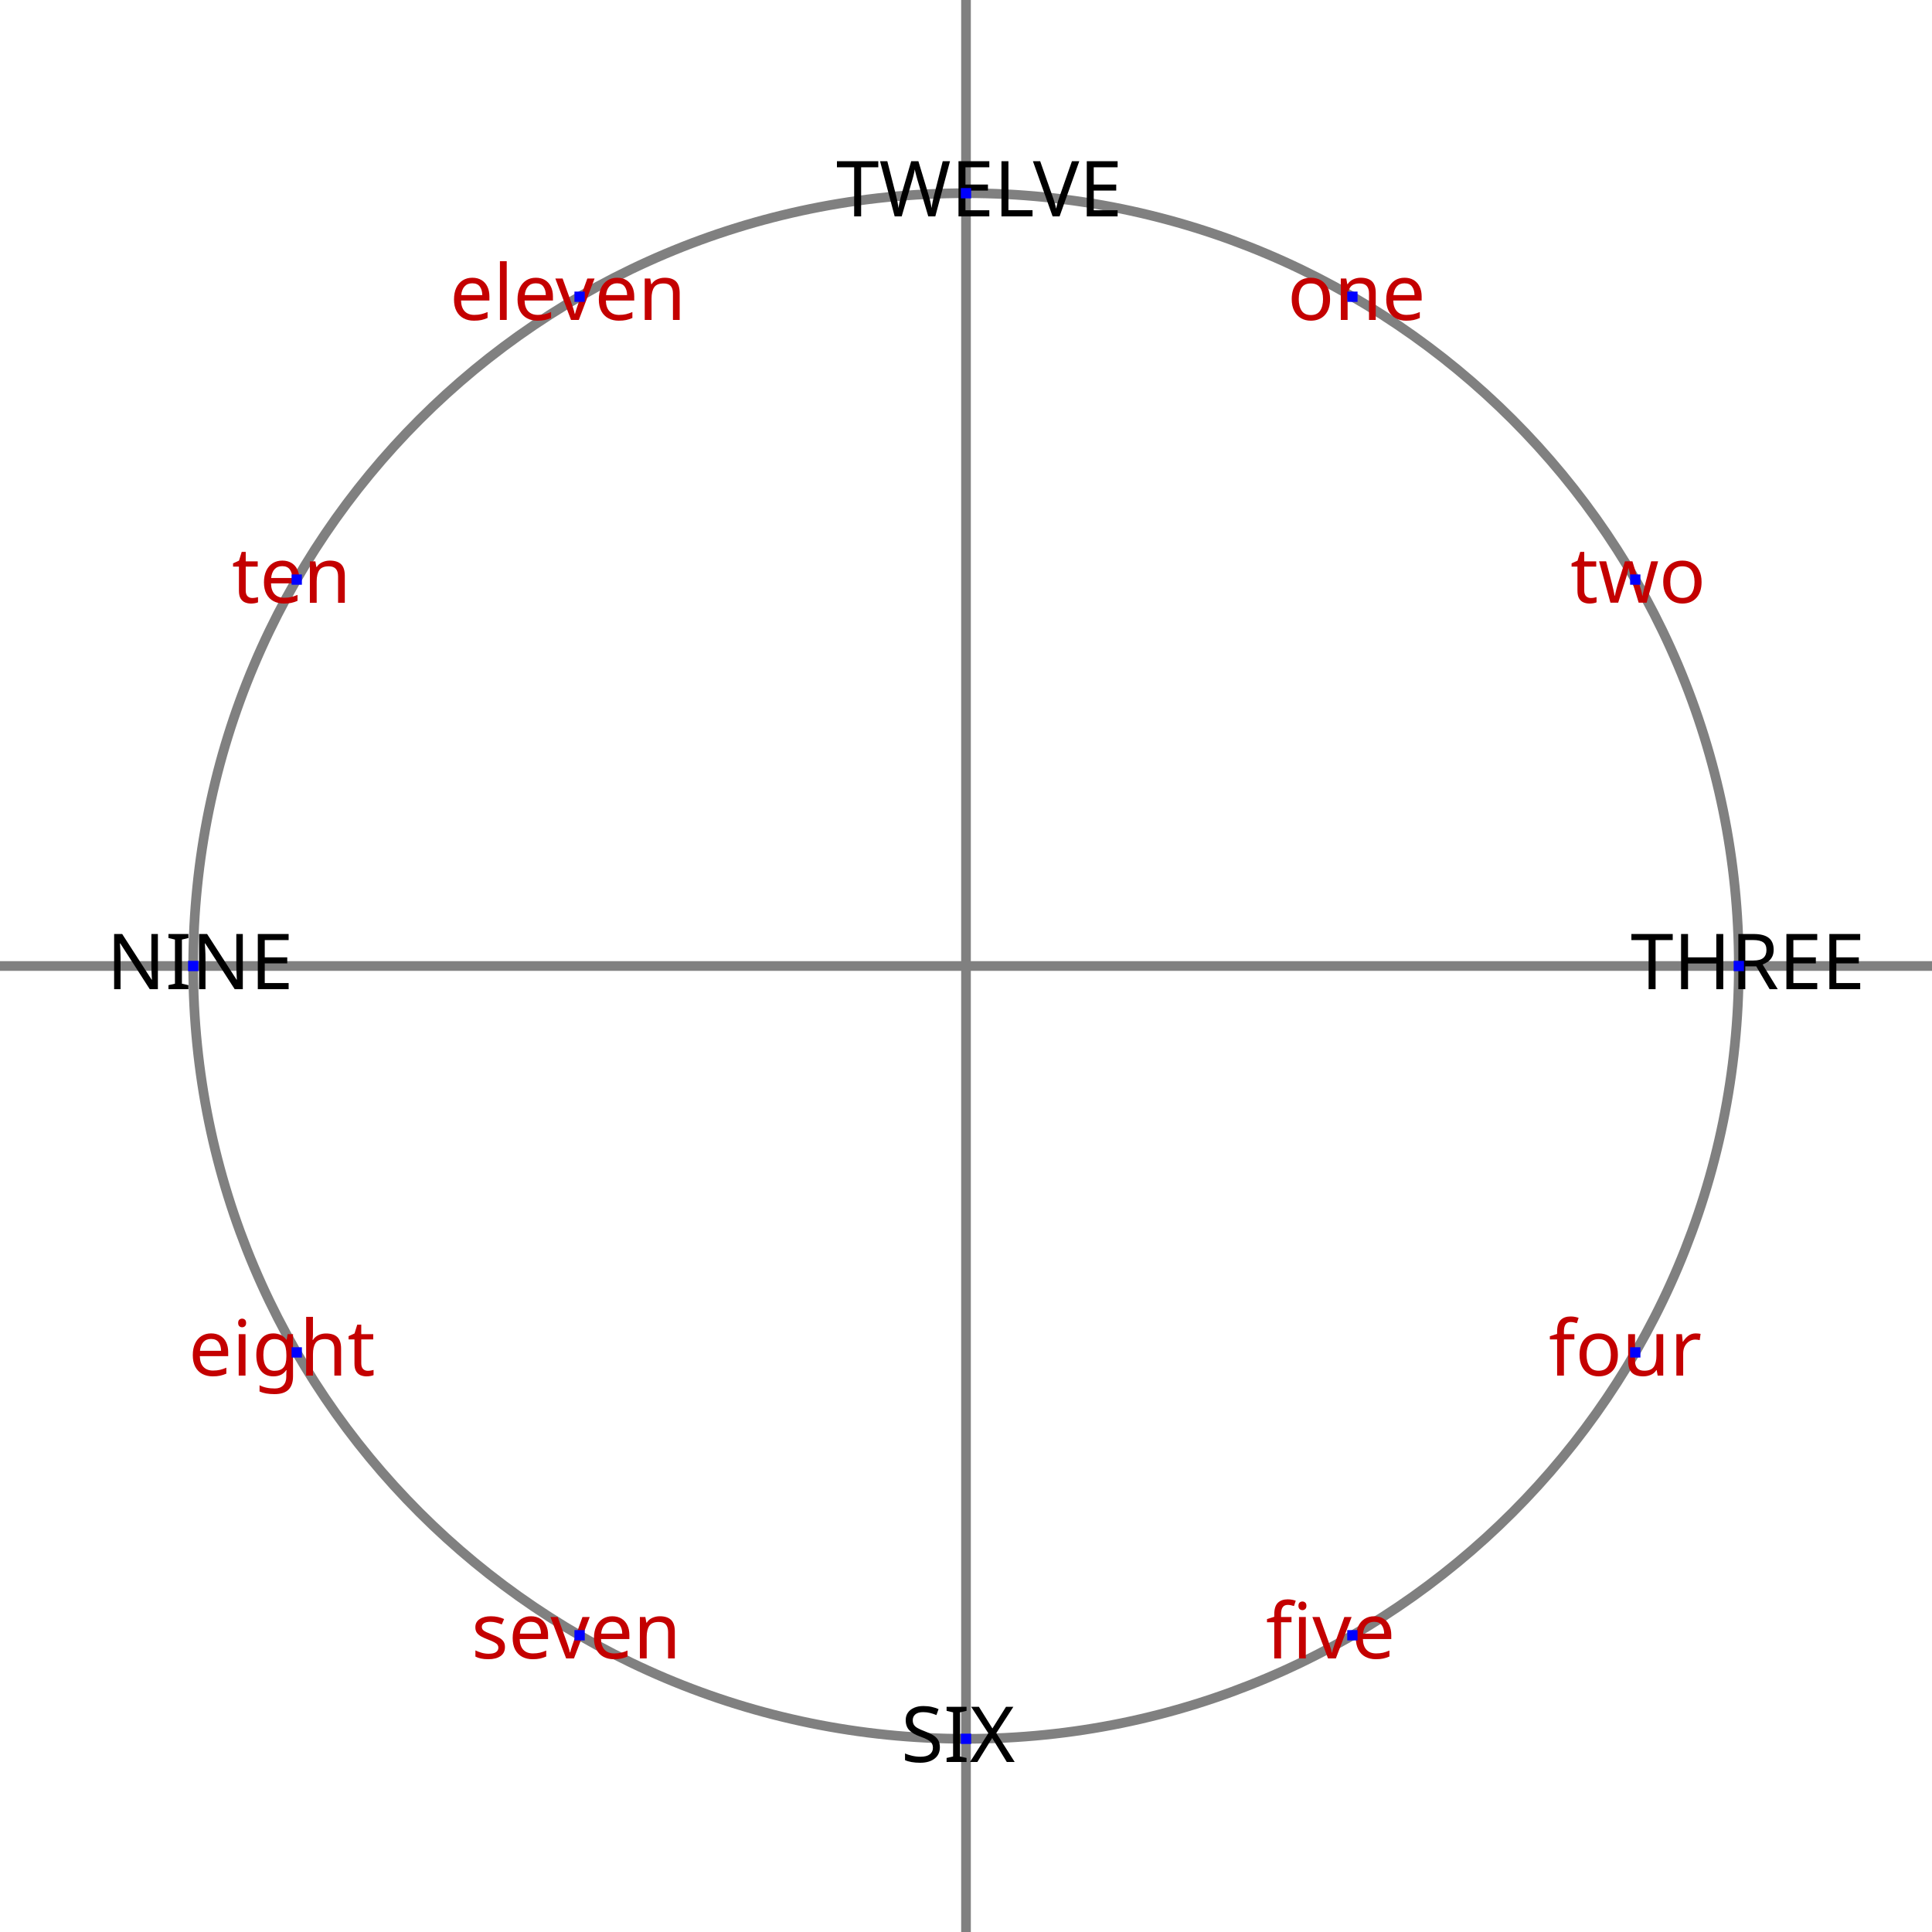
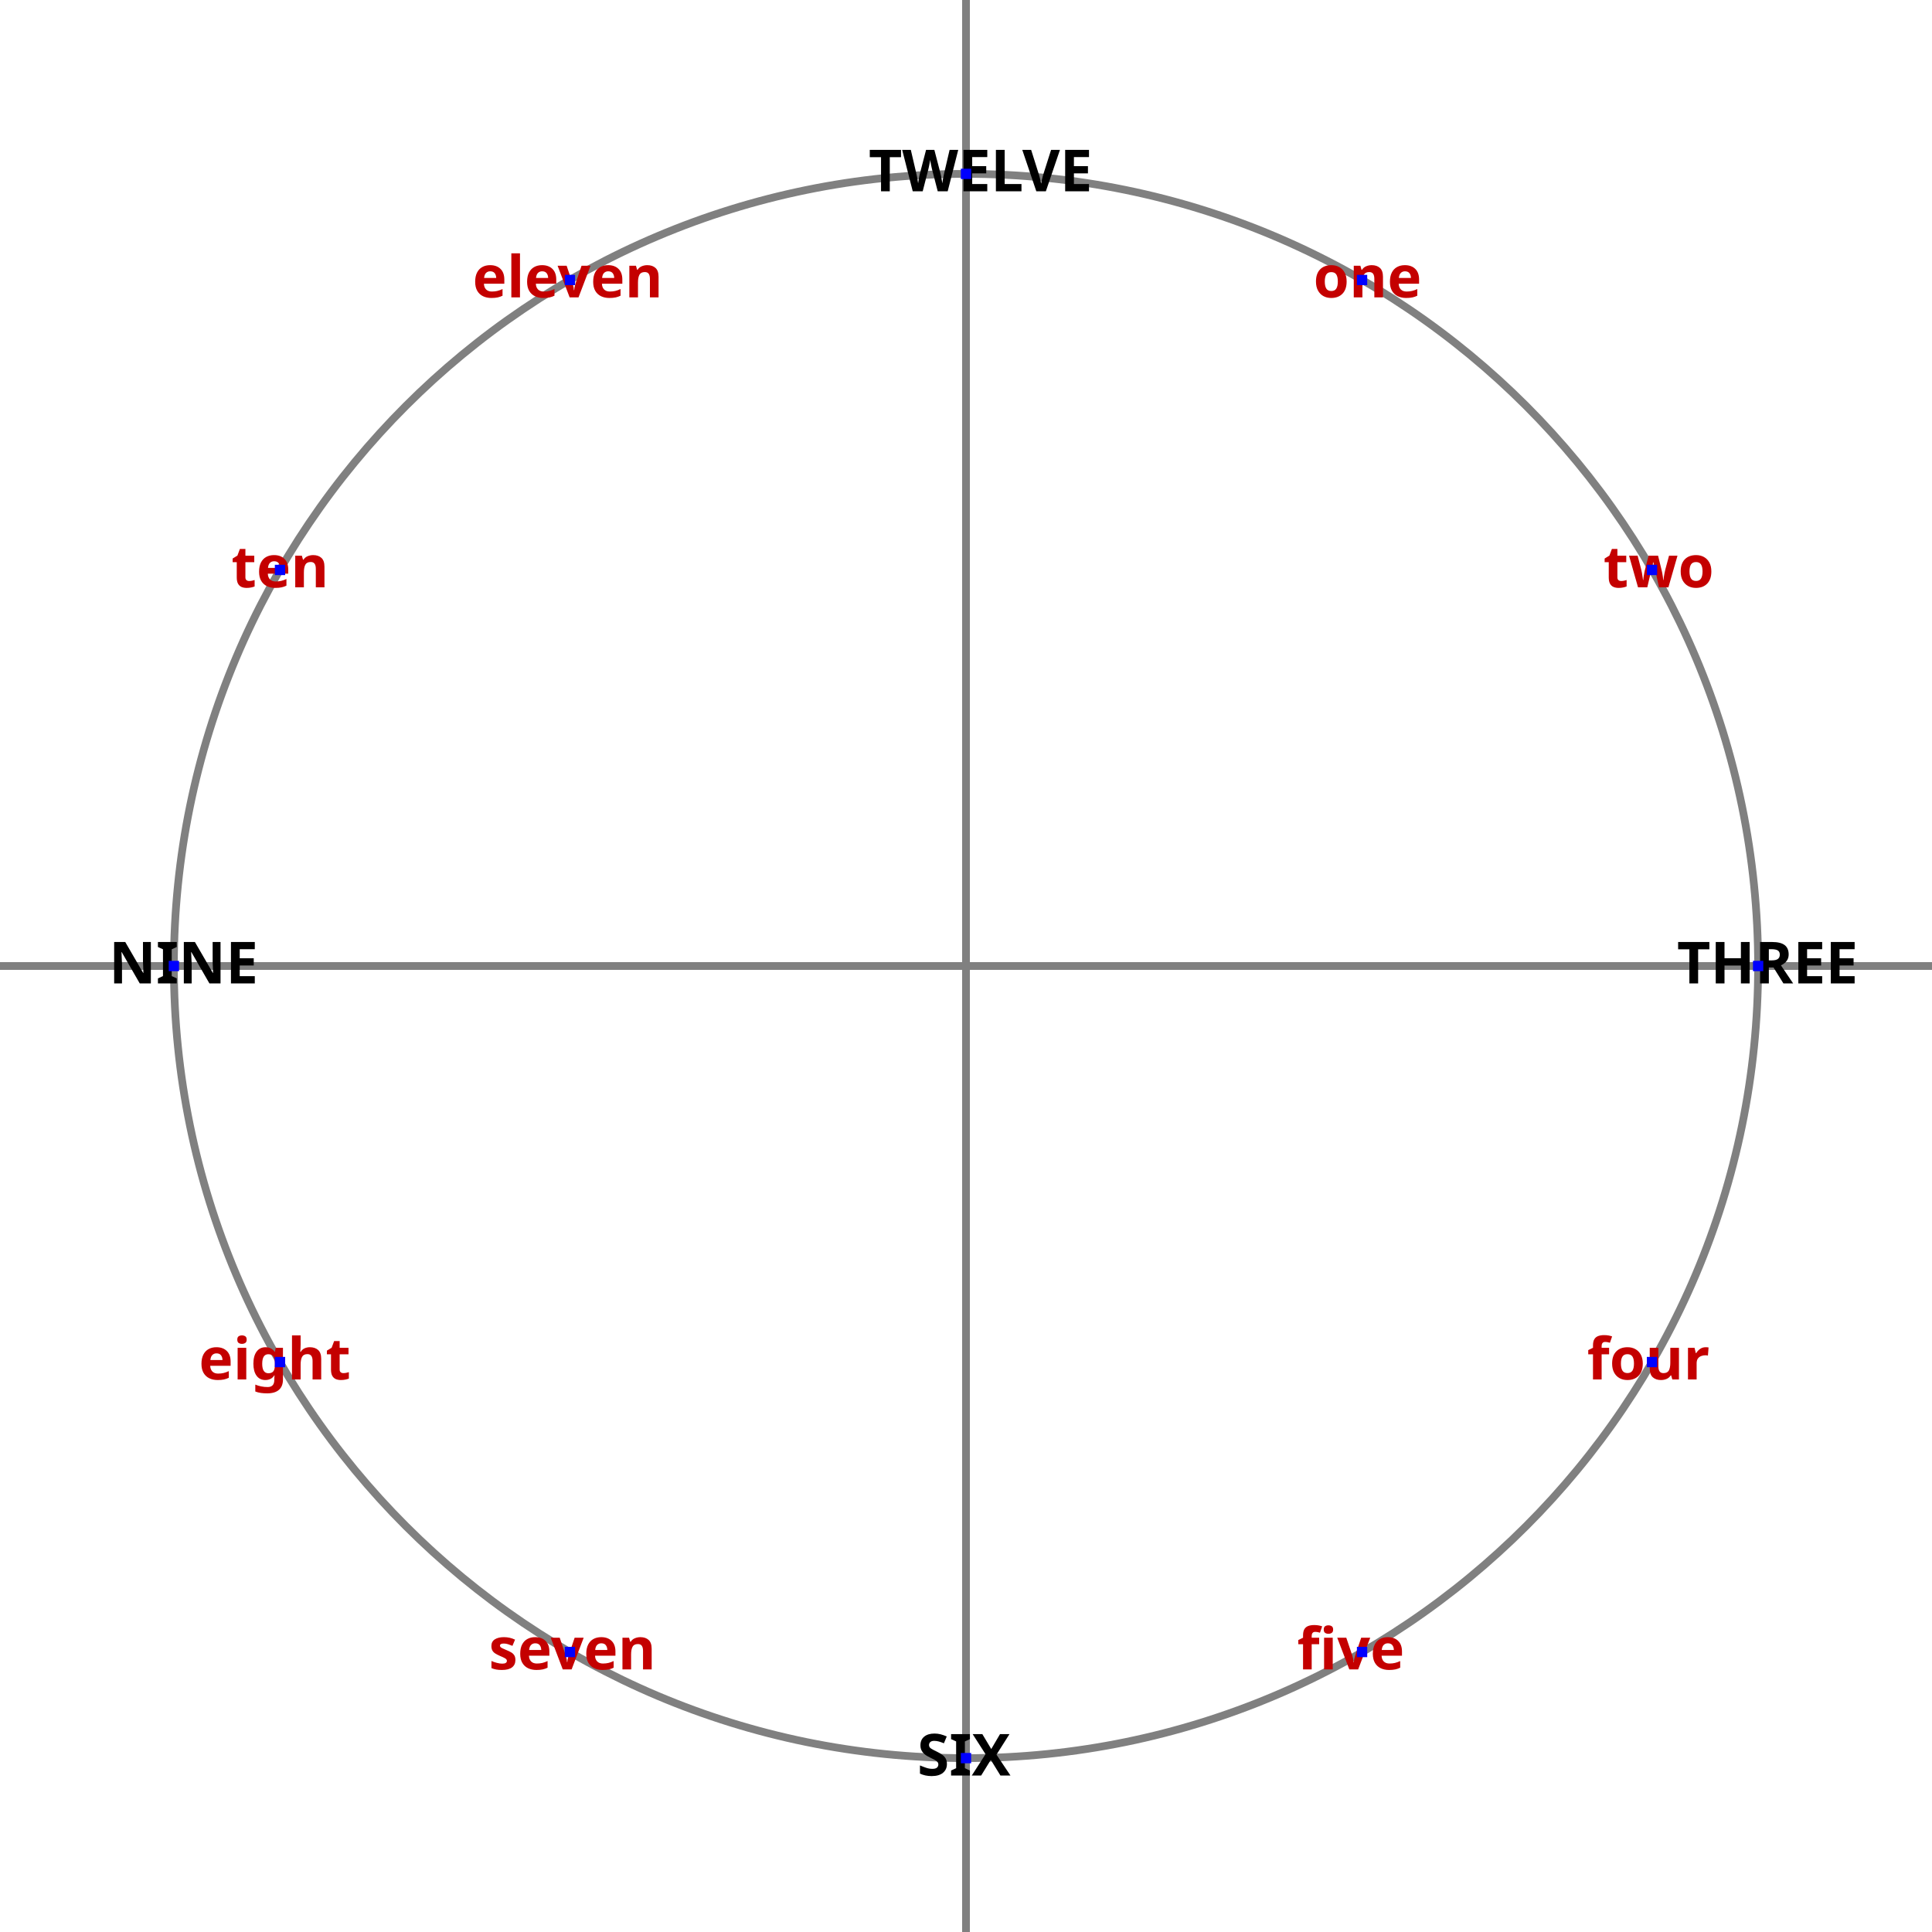
<svg xmlns="http://www.w3.org/2000/svg" width="1058.33mm" height="1058.33mm" viewBox="0 0 3000 3000" version="1.2" baseProfile="tiny">
  <defs>
</defs>
  <g fill="none" stroke="black" stroke-width="1" fill-rule="evenodd" stroke-linecap="square" stroke-linejoin="bevel">
-     <g fill="none" stroke="#808080" stroke-opacity="1" stroke-width="15" stroke-linecap="square" stroke-linejoin="bevel" transform="matrix(1,0,0,1,0,0)" font-family="Sans" font-size="120" font-weight="400" font-style="normal">
+     <g fill="none" stroke="#808080" stroke-opacity="1" stroke-width="12" stroke-linecap="square" stroke-linejoin="bevel" transform="matrix(1,0,0,1,0,0)" font-family="Sans" font-size="90" font-weight="570" font-style="normal">
      <polyline fill="none" vector-effect="none" points="0,1500 3000,1500 " />
      <polyline fill="none" vector-effect="none" points="1500,0 1500,3000 " />
-       <path vector-effect="none" fill-rule="evenodd" d="M2700,1500 C2700,837.258 2162.74,300 1500,300 C837.258,300 300,837.258 300,1500 C300,2162.74 837.258,2700 1500,2700 C2162.74,2700 2700,2162.74 2700,1500 " />
+       <path vector-effect="none" fill-rule="evenodd" d="M2730,1500 C2730,820.69 2179.31,270 1500,270 C820.69,270 270,820.69 270,1500 C270,2179.31 820.69,2730 1500,2730 C2179.31,2730 2730,2179.31 2730,1500 " />
    </g>
-     <g fill="none" stroke="#c40000" stroke-opacity="1" stroke-width="1" stroke-linecap="square" stroke-linejoin="bevel" transform="matrix(1,0,0,1,0,0)" font-family="Sans" font-size="120" font-weight="400" font-style="normal">
-       <text fill="#c40000" fill-opacity="1" stroke="none" xml:space="preserve" x="1999.19" y="496.769" font-family="Sans" font-size="120" font-weight="400" font-style="normal">one</text>
+     <g fill="none" stroke="#c40000" stroke-opacity="1" stroke-width="1" stroke-linecap="square" stroke-linejoin="bevel" transform="matrix(1,0,0,1,0,0)" font-family="Sans" font-size="90" font-weight="570" font-style="normal">
+       <text fill="#c40000" fill-opacity="1" stroke="none" xml:space="preserve" x="2039.39" y="461.789" font-family="Sans" font-size="90" font-weight="570" font-style="normal">one</text>
    </g>
-     <g fill="none" stroke="#0000ff" stroke-opacity="1" stroke-width="16" stroke-linecap="square" stroke-linejoin="bevel" transform="matrix(1,0,0,1,0,0)" font-family="Sans" font-size="120" font-weight="400" font-style="normal">
+     <g fill="none" stroke="#0000ff" stroke-opacity="1" stroke-width="16" stroke-linecap="square" stroke-linejoin="bevel" transform="matrix(1,0,0,1,0,0)" font-family="Sans" font-size="90" font-weight="570" font-style="normal">
</g>
-     <g fill="#0000ff" fill-opacity="1" stroke="none" transform="matrix(1,0,0,1,0,0)" font-family="Sans" font-size="120" font-weight="400" font-style="normal">
-       <rect x="2092" y="452.769" width="16" height="16" />
+     <g fill="#0000ff" fill-opacity="1" stroke="none" transform="matrix(1,0,0,1,0,0)" font-family="Sans" font-size="90" font-weight="570" font-style="normal">
+       <rect x="2107" y="426.789" width="16" height="16" />
    </g>
-     <g fill="none" stroke="#0000ff" stroke-opacity="1" stroke-width="16" stroke-linecap="square" stroke-linejoin="bevel" transform="matrix(1,0,0,1,0,0)" font-family="Sans" font-size="120" font-weight="400" font-style="normal">
+     <g fill="none" stroke="#0000ff" stroke-opacity="1" stroke-width="16" stroke-linecap="square" stroke-linejoin="bevel" transform="matrix(1,0,0,1,0,0)" font-family="Sans" font-size="90" font-weight="570" font-style="normal">
</g>
-     <g fill="none" stroke="#c40000" stroke-opacity="1" stroke-width="1" stroke-linecap="square" stroke-linejoin="bevel" transform="matrix(1,0,0,1,0,0)" font-family="Sans" font-size="120" font-weight="400" font-style="normal">
-       <text fill="#c40000" fill-opacity="1" stroke="none" xml:space="preserve" x="2438.42" y="936" font-family="Sans" font-size="120" font-weight="400" font-style="normal">two</text>
+     <g fill="none" stroke="#c40000" stroke-opacity="1" stroke-width="1" stroke-linecap="square" stroke-linejoin="bevel" transform="matrix(1,0,0,1,0,0)" font-family="Sans" font-size="90" font-weight="570" font-style="normal">
+       <text fill="#c40000" fill-opacity="1" stroke="none" xml:space="preserve" x="2489.61" y="912" font-family="Sans" font-size="90" font-weight="570" font-style="normal">two</text>
    </g>
-     <g fill="none" stroke="#0000ff" stroke-opacity="1" stroke-width="16" stroke-linecap="square" stroke-linejoin="bevel" transform="matrix(1,0,0,1,0,0)" font-family="Sans" font-size="120" font-weight="400" font-style="normal">
+     <g fill="none" stroke="#0000ff" stroke-opacity="1" stroke-width="16" stroke-linecap="square" stroke-linejoin="bevel" transform="matrix(1,0,0,1,0,0)" font-family="Sans" font-size="90" font-weight="570" font-style="normal">
</g>
-     <g fill="#0000ff" fill-opacity="1" stroke="none" transform="matrix(1,0,0,1,0,0)" font-family="Sans" font-size="120" font-weight="400" font-style="normal">
-       <rect x="2531.23" y="892" width="16" height="16" />
+     <g fill="#0000ff" fill-opacity="1" stroke="none" transform="matrix(1,0,0,1,0,0)" font-family="Sans" font-size="90" font-weight="570" font-style="normal">
+       <rect x="2557.21" y="877" width="16" height="16" />
    </g>
-     <g fill="none" stroke="#0000ff" stroke-opacity="1" stroke-width="16" stroke-linecap="square" stroke-linejoin="bevel" transform="matrix(1,0,0,1,0,0)" font-family="Sans" font-size="120" font-weight="400" font-style="normal">
+     <g fill="none" stroke="#0000ff" stroke-opacity="1" stroke-width="16" stroke-linecap="square" stroke-linejoin="bevel" transform="matrix(1,0,0,1,0,0)" font-family="Sans" font-size="90" font-weight="570" font-style="normal">
</g>
-     <g fill="none" stroke="#000000" stroke-opacity="1" stroke-width="1" stroke-linecap="square" stroke-linejoin="bevel" transform="matrix(1,0,0,1,0,0)" font-family="Sans" font-size="120" font-weight="400" font-style="normal">
-       <text fill="#000000" fill-opacity="1" stroke="none" xml:space="preserve" x="2532" y="1536" font-family="Sans" font-size="120" font-weight="400" font-style="normal">THREE</text>
+     <g fill="none" stroke="#000000" stroke-opacity="1" stroke-width="1" stroke-linecap="square" stroke-linejoin="bevel" transform="matrix(1,0,0,1,0,0)" font-family="Sans" font-size="90" font-weight="570" font-style="normal">
+       <text fill="#000000" fill-opacity="1" stroke="none" xml:space="preserve" x="2604" y="1527" font-family="Sans" font-size="90" font-weight="570" font-style="normal">THREE</text>
    </g>
-     <g fill="none" stroke="#0000ff" stroke-opacity="1" stroke-width="16" stroke-linecap="square" stroke-linejoin="bevel" transform="matrix(1,0,0,1,0,0)" font-family="Sans" font-size="120" font-weight="400" font-style="normal">
+     <g fill="none" stroke="#0000ff" stroke-opacity="1" stroke-width="16" stroke-linecap="square" stroke-linejoin="bevel" transform="matrix(1,0,0,1,0,0)" font-family="Sans" font-size="90" font-weight="570" font-style="normal">
</g>
-     <g fill="#0000ff" fill-opacity="1" stroke="none" transform="matrix(1,0,0,1,0,0)" font-family="Sans" font-size="120" font-weight="400" font-style="normal">
-       <rect x="2692" y="1492" width="16" height="16" />
+     <g fill="#0000ff" fill-opacity="1" stroke="none" transform="matrix(1,0,0,1,0,0)" font-family="Sans" font-size="90" font-weight="570" font-style="normal">
+       <rect x="2722" y="1492" width="16" height="16" />
    </g>
-     <g fill="none" stroke="#0000ff" stroke-opacity="1" stroke-width="16" stroke-linecap="square" stroke-linejoin="bevel" transform="matrix(1,0,0,1,0,0)" font-family="Sans" font-size="120" font-weight="400" font-style="normal">
+     <g fill="none" stroke="#0000ff" stroke-opacity="1" stroke-width="16" stroke-linecap="square" stroke-linejoin="bevel" transform="matrix(1,0,0,1,0,0)" font-family="Sans" font-size="90" font-weight="570" font-style="normal">
</g>
-     <g fill="none" stroke="#c40000" stroke-opacity="1" stroke-width="1" stroke-linecap="square" stroke-linejoin="bevel" transform="matrix(1,0,0,1,0,0)" font-family="Sans" font-size="120" font-weight="400" font-style="normal">
-       <text fill="#c40000" fill-opacity="1" stroke="none" xml:space="preserve" x="2404.83" y="2136" font-family="Sans" font-size="120" font-weight="400" font-style="normal">four</text>
+     <g fill="none" stroke="#c40000" stroke-opacity="1" stroke-width="1" stroke-linecap="square" stroke-linejoin="bevel" transform="matrix(1,0,0,1,0,0)" font-family="Sans" font-size="90" font-weight="570" font-style="normal">
+       <text fill="#c40000" fill-opacity="1" stroke="none" xml:space="preserve" x="2464.41" y="2142" font-family="Sans" font-size="90" font-weight="570" font-style="normal">four</text>
    </g>
-     <g fill="none" stroke="#0000ff" stroke-opacity="1" stroke-width="16" stroke-linecap="square" stroke-linejoin="bevel" transform="matrix(1,0,0,1,0,0)" font-family="Sans" font-size="120" font-weight="400" font-style="normal">
+     <g fill="none" stroke="#0000ff" stroke-opacity="1" stroke-width="16" stroke-linecap="square" stroke-linejoin="bevel" transform="matrix(1,0,0,1,0,0)" font-family="Sans" font-size="90" font-weight="570" font-style="normal">
</g>
-     <g fill="#0000ff" fill-opacity="1" stroke="none" transform="matrix(1,0,0,1,0,0)" font-family="Sans" font-size="120" font-weight="400" font-style="normal">
-       <rect x="2531.23" y="2092" width="16" height="16" />
+     <g fill="#0000ff" fill-opacity="1" stroke="none" transform="matrix(1,0,0,1,0,0)" font-family="Sans" font-size="90" font-weight="570" font-style="normal">
+       <rect x="2557.21" y="2107" width="16" height="16" />
    </g>
-     <g fill="none" stroke="#0000ff" stroke-opacity="1" stroke-width="16" stroke-linecap="square" stroke-linejoin="bevel" transform="matrix(1,0,0,1,0,0)" font-family="Sans" font-size="120" font-weight="400" font-style="normal">
+     <g fill="none" stroke="#0000ff" stroke-opacity="1" stroke-width="16" stroke-linecap="square" stroke-linejoin="bevel" transform="matrix(1,0,0,1,0,0)" font-family="Sans" font-size="90" font-weight="570" font-style="normal">
</g>
-     <g fill="none" stroke="#c40000" stroke-opacity="1" stroke-width="1" stroke-linecap="square" stroke-linejoin="bevel" transform="matrix(1,0,0,1,0,0)" font-family="Sans" font-size="120" font-weight="400" font-style="normal">
-       <text fill="#c40000" fill-opacity="1" stroke="none" xml:space="preserve" x="1965.59" y="2575.23" font-family="Sans" font-size="120" font-weight="400" font-style="normal">five</text>
+     <g fill="none" stroke="#c40000" stroke-opacity="1" stroke-width="1" stroke-linecap="square" stroke-linejoin="bevel" transform="matrix(1,0,0,1,0,0)" font-family="Sans" font-size="90" font-weight="570" font-style="normal">
+       <text fill="#c40000" fill-opacity="1" stroke="none" xml:space="preserve" x="2014.19" y="2592.21" font-family="Sans" font-size="90" font-weight="570" font-style="normal">five</text>
    </g>
-     <g fill="none" stroke="#0000ff" stroke-opacity="1" stroke-width="16" stroke-linecap="square" stroke-linejoin="bevel" transform="matrix(1,0,0,1,0,0)" font-family="Sans" font-size="120" font-weight="400" font-style="normal">
+     <g fill="none" stroke="#0000ff" stroke-opacity="1" stroke-width="16" stroke-linecap="square" stroke-linejoin="bevel" transform="matrix(1,0,0,1,0,0)" font-family="Sans" font-size="90" font-weight="570" font-style="normal">
</g>
-     <g fill="#0000ff" fill-opacity="1" stroke="none" transform="matrix(1,0,0,1,0,0)" font-family="Sans" font-size="120" font-weight="400" font-style="normal">
-       <rect x="2092" y="2531.23" width="16" height="16" />
+     <g fill="#0000ff" fill-opacity="1" stroke="none" transform="matrix(1,0,0,1,0,0)" font-family="Sans" font-size="90" font-weight="570" font-style="normal">
+       <rect x="2107" y="2557.21" width="16" height="16" />
    </g>
-     <g fill="none" stroke="#0000ff" stroke-opacity="1" stroke-width="16" stroke-linecap="square" stroke-linejoin="bevel" transform="matrix(1,0,0,1,0,0)" font-family="Sans" font-size="120" font-weight="400" font-style="normal">
+     <g fill="none" stroke="#0000ff" stroke-opacity="1" stroke-width="16" stroke-linecap="square" stroke-linejoin="bevel" transform="matrix(1,0,0,1,0,0)" font-family="Sans" font-size="90" font-weight="570" font-style="normal">
</g>
-     <g fill="none" stroke="#000000" stroke-opacity="1" stroke-width="1" stroke-linecap="square" stroke-linejoin="bevel" transform="matrix(1,0,0,1,0,0)" font-family="Sans" font-size="120" font-weight="400" font-style="normal">
-       <text fill="#000000" fill-opacity="1" stroke="none" xml:space="preserve" x="1399.19" y="2736" font-family="Sans" font-size="120" font-weight="400" font-style="normal">SIX</text>
+     <g fill="none" stroke="#000000" stroke-opacity="1" stroke-width="1" stroke-linecap="square" stroke-linejoin="bevel" transform="matrix(1,0,0,1,0,0)" font-family="Sans" font-size="90" font-weight="570" font-style="normal">
+       <text fill="#000000" fill-opacity="1" stroke="none" xml:space="preserve" x="1424.39" y="2757" font-family="Sans" font-size="90" font-weight="570" font-style="normal">SIX</text>
    </g>
-     <g fill="none" stroke="#0000ff" stroke-opacity="1" stroke-width="16" stroke-linecap="square" stroke-linejoin="bevel" transform="matrix(1,0,0,1,0,0)" font-family="Sans" font-size="120" font-weight="400" font-style="normal">
+     <g fill="none" stroke="#0000ff" stroke-opacity="1" stroke-width="16" stroke-linecap="square" stroke-linejoin="bevel" transform="matrix(1,0,0,1,0,0)" font-family="Sans" font-size="90" font-weight="570" font-style="normal">
</g>
-     <g fill="#0000ff" fill-opacity="1" stroke="none" transform="matrix(1,0,0,1,0,0)" font-family="Sans" font-size="120" font-weight="400" font-style="normal">
-       <rect x="1492" y="2692" width="16" height="16" />
+     <g fill="#0000ff" fill-opacity="1" stroke="none" transform="matrix(1,0,0,1,0,0)" font-family="Sans" font-size="90" font-weight="570" font-style="normal">
+       <rect x="1492" y="2722" width="16" height="16" />
    </g>
-     <g fill="none" stroke="#0000ff" stroke-opacity="1" stroke-width="16" stroke-linecap="square" stroke-linejoin="bevel" transform="matrix(1,0,0,1,0,0)" font-family="Sans" font-size="120" font-weight="400" font-style="normal">
+     <g fill="none" stroke="#0000ff" stroke-opacity="1" stroke-width="16" stroke-linecap="square" stroke-linejoin="bevel" transform="matrix(1,0,0,1,0,0)" font-family="Sans" font-size="90" font-weight="570" font-style="normal">
</g>
-     <g fill="none" stroke="#c40000" stroke-opacity="1" stroke-width="1" stroke-linecap="square" stroke-linejoin="bevel" transform="matrix(1,0,0,1,0,0)" font-family="Sans" font-size="120" font-weight="400" font-style="normal">
-       <text fill="#c40000" fill-opacity="1" stroke="none" xml:space="preserve" x="732" y="2575.23" font-family="Sans" font-size="120" font-weight="400" font-style="normal">seven</text>
+     <g fill="none" stroke="#c40000" stroke-opacity="1" stroke-width="1" stroke-linecap="square" stroke-linejoin="bevel" transform="matrix(1,0,0,1,0,0)" font-family="Sans" font-size="90" font-weight="570" font-style="normal">
+       <text fill="#c40000" fill-opacity="1" stroke="none" xml:space="preserve" x="759" y="2592.21" font-family="Sans" font-size="90" font-weight="570" font-style="normal">seven</text>
    </g>
-     <g fill="none" stroke="#0000ff" stroke-opacity="1" stroke-width="16" stroke-linecap="square" stroke-linejoin="bevel" transform="matrix(1,0,0,1,0,0)" font-family="Sans" font-size="120" font-weight="400" font-style="normal">
+     <g fill="none" stroke="#0000ff" stroke-opacity="1" stroke-width="16" stroke-linecap="square" stroke-linejoin="bevel" transform="matrix(1,0,0,1,0,0)" font-family="Sans" font-size="90" font-weight="570" font-style="normal">
</g>
-     <g fill="#0000ff" fill-opacity="1" stroke="none" transform="matrix(1,0,0,1,0,0)" font-family="Sans" font-size="120" font-weight="400" font-style="normal">
-       <rect x="892" y="2531.23" width="16" height="16" />
+     <g fill="#0000ff" fill-opacity="1" stroke="none" transform="matrix(1,0,0,1,0,0)" font-family="Sans" font-size="90" font-weight="570" font-style="normal">
+       <rect x="877" y="2557.21" width="16" height="16" />
    </g>
-     <g fill="none" stroke="#0000ff" stroke-opacity="1" stroke-width="16" stroke-linecap="square" stroke-linejoin="bevel" transform="matrix(1,0,0,1,0,0)" font-family="Sans" font-size="120" font-weight="400" font-style="normal">
+     <g fill="none" stroke="#0000ff" stroke-opacity="1" stroke-width="16" stroke-linecap="square" stroke-linejoin="bevel" transform="matrix(1,0,0,1,0,0)" font-family="Sans" font-size="90" font-weight="570" font-style="normal">
</g>
-     <g fill="none" stroke="#c40000" stroke-opacity="1" stroke-width="1" stroke-linecap="square" stroke-linejoin="bevel" transform="matrix(1,0,0,1,0,0)" font-family="Sans" font-size="120" font-weight="400" font-style="normal">
-       <text fill="#c40000" fill-opacity="1" stroke="none" xml:space="preserve" x="292.766" y="2136" font-family="Sans" font-size="120" font-weight="400" font-style="normal">eight</text>
+     <g fill="none" stroke="#c40000" stroke-opacity="1" stroke-width="1" stroke-linecap="square" stroke-linejoin="bevel" transform="matrix(1,0,0,1,0,0)" font-family="Sans" font-size="90" font-weight="570" font-style="normal">
+       <text fill="#c40000" fill-opacity="1" stroke="none" xml:space="preserve" x="308.781" y="2142" font-family="Sans" font-size="90" font-weight="570" font-style="normal">eight</text>
    </g>
-     <g fill="none" stroke="#0000ff" stroke-opacity="1" stroke-width="16" stroke-linecap="square" stroke-linejoin="bevel" transform="matrix(1,0,0,1,0,0)" font-family="Sans" font-size="120" font-weight="400" font-style="normal">
+     <g fill="none" stroke="#0000ff" stroke-opacity="1" stroke-width="16" stroke-linecap="square" stroke-linejoin="bevel" transform="matrix(1,0,0,1,0,0)" font-family="Sans" font-size="90" font-weight="570" font-style="normal">
</g>
-     <g fill="#0000ff" fill-opacity="1" stroke="none" transform="matrix(1,0,0,1,0,0)" font-family="Sans" font-size="120" font-weight="400" font-style="normal">
-       <rect x="452.769" y="2092" width="16" height="16" />
+     <g fill="#0000ff" fill-opacity="1" stroke="none" transform="matrix(1,0,0,1,0,0)" font-family="Sans" font-size="90" font-weight="570" font-style="normal">
+       <rect x="426.789" y="2107" width="16" height="16" />
    </g>
-     <g fill="none" stroke="#0000ff" stroke-opacity="1" stroke-width="16" stroke-linecap="square" stroke-linejoin="bevel" transform="matrix(1,0,0,1,0,0)" font-family="Sans" font-size="120" font-weight="400" font-style="normal">
+     <g fill="none" stroke="#0000ff" stroke-opacity="1" stroke-width="16" stroke-linecap="square" stroke-linejoin="bevel" transform="matrix(1,0,0,1,0,0)" font-family="Sans" font-size="90" font-weight="570" font-style="normal">
</g>
-     <g fill="none" stroke="#000000" stroke-opacity="1" stroke-width="1" stroke-linecap="square" stroke-linejoin="bevel" transform="matrix(1,0,0,1,0,0)" font-family="Sans" font-size="120" font-weight="400" font-style="normal">
-       <text fill="#000000" fill-opacity="1" stroke="none" xml:space="preserve" x="165.594" y="1536" font-family="Sans" font-size="120" font-weight="400" font-style="normal">NINE</text>
+     <g fill="none" stroke="#000000" stroke-opacity="1" stroke-width="1" stroke-linecap="square" stroke-linejoin="bevel" transform="matrix(1,0,0,1,0,0)" font-family="Sans" font-size="90" font-weight="570" font-style="normal">
+       <text fill="#000000" fill-opacity="1" stroke="none" xml:space="preserve" x="169.188" y="1527" font-family="Sans" font-size="90" font-weight="570" font-style="normal">NINE</text>
    </g>
-     <g fill="none" stroke="#0000ff" stroke-opacity="1" stroke-width="16" stroke-linecap="square" stroke-linejoin="bevel" transform="matrix(1,0,0,1,0,0)" font-family="Sans" font-size="120" font-weight="400" font-style="normal">
+     <g fill="none" stroke="#0000ff" stroke-opacity="1" stroke-width="16" stroke-linecap="square" stroke-linejoin="bevel" transform="matrix(1,0,0,1,0,0)" font-family="Sans" font-size="90" font-weight="570" font-style="normal">
</g>
-     <g fill="#0000ff" fill-opacity="1" stroke="none" transform="matrix(1,0,0,1,0,0)" font-family="Sans" font-size="120" font-weight="400" font-style="normal">
-       <rect x="292" y="1492" width="16" height="16" />
+     <g fill="#0000ff" fill-opacity="1" stroke="none" transform="matrix(1,0,0,1,0,0)" font-family="Sans" font-size="90" font-weight="570" font-style="normal">
+       <rect x="262" y="1492" width="16" height="16" />
    </g>
-     <g fill="none" stroke="#0000ff" stroke-opacity="1" stroke-width="16" stroke-linecap="square" stroke-linejoin="bevel" transform="matrix(1,0,0,1,0,0)" font-family="Sans" font-size="120" font-weight="400" font-style="normal">
+     <g fill="none" stroke="#0000ff" stroke-opacity="1" stroke-width="16" stroke-linecap="square" stroke-linejoin="bevel" transform="matrix(1,0,0,1,0,0)" font-family="Sans" font-size="90" font-weight="570" font-style="normal">
</g>
-     <g fill="none" stroke="#c40000" stroke-opacity="1" stroke-width="1" stroke-linecap="square" stroke-linejoin="bevel" transform="matrix(1,0,0,1,0,0)" font-family="Sans" font-size="120" font-weight="400" font-style="normal">
-       <text fill="#c40000" fill-opacity="1" stroke="none" xml:space="preserve" x="359.969" y="936" font-family="Sans" font-size="120" font-weight="400" font-style="normal">ten</text>
+     <g fill="none" stroke="#c40000" stroke-opacity="1" stroke-width="1" stroke-linecap="square" stroke-linejoin="bevel" transform="matrix(1,0,0,1,0,0)" font-family="Sans" font-size="90" font-weight="570" font-style="normal">
+       <text fill="#c40000" fill-opacity="1" stroke="none" xml:space="preserve" x="359.188" y="912" font-family="Sans" font-size="90" font-weight="570" font-style="normal">ten</text>
    </g>
-     <g fill="none" stroke="#0000ff" stroke-opacity="1" stroke-width="16" stroke-linecap="square" stroke-linejoin="bevel" transform="matrix(1,0,0,1,0,0)" font-family="Sans" font-size="120" font-weight="400" font-style="normal">
+     <g fill="none" stroke="#0000ff" stroke-opacity="1" stroke-width="16" stroke-linecap="square" stroke-linejoin="bevel" transform="matrix(1,0,0,1,0,0)" font-family="Sans" font-size="90" font-weight="570" font-style="normal">
</g>
-     <g fill="#0000ff" fill-opacity="1" stroke="none" transform="matrix(1,0,0,1,0,0)" font-family="Sans" font-size="120" font-weight="400" font-style="normal">
-       <rect x="452.769" y="892" width="16" height="16" />
+     <g fill="#0000ff" fill-opacity="1" stroke="none" transform="matrix(1,0,0,1,0,0)" font-family="Sans" font-size="90" font-weight="570" font-style="normal">
+       <rect x="426.789" y="877" width="16" height="16" />
    </g>
-     <g fill="none" stroke="#0000ff" stroke-opacity="1" stroke-width="16" stroke-linecap="square" stroke-linejoin="bevel" transform="matrix(1,0,0,1,0,0)" font-family="Sans" font-size="120" font-weight="400" font-style="normal">
+     <g fill="none" stroke="#0000ff" stroke-opacity="1" stroke-width="16" stroke-linecap="square" stroke-linejoin="bevel" transform="matrix(1,0,0,1,0,0)" font-family="Sans" font-size="90" font-weight="570" font-style="normal">
</g>
-     <g fill="none" stroke="#c40000" stroke-opacity="1" stroke-width="1" stroke-linecap="square" stroke-linejoin="bevel" transform="matrix(1,0,0,1,0,0)" font-family="Sans" font-size="120" font-weight="400" font-style="normal">
-       <text fill="#c40000" fill-opacity="1" stroke="none" xml:space="preserve" x="698.391" y="496.77" font-family="Sans" font-size="120" font-weight="400" font-style="normal">eleven</text>
+     <g fill="none" stroke="#c40000" stroke-opacity="1" stroke-width="1" stroke-linecap="square" stroke-linejoin="bevel" transform="matrix(1,0,0,1,0,0)" font-family="Sans" font-size="90" font-weight="570" font-style="normal">
+       <text fill="#c40000" fill-opacity="1" stroke="none" xml:space="preserve" x="733.797" y="461.789" font-family="Sans" font-size="90" font-weight="570" font-style="normal">eleven</text>
    </g>
-     <g fill="none" stroke="#0000ff" stroke-opacity="1" stroke-width="16" stroke-linecap="square" stroke-linejoin="bevel" transform="matrix(1,0,0,1,0,0)" font-family="Sans" font-size="120" font-weight="400" font-style="normal">
+     <g fill="none" stroke="#0000ff" stroke-opacity="1" stroke-width="16" stroke-linecap="square" stroke-linejoin="bevel" transform="matrix(1,0,0,1,0,0)" font-family="Sans" font-size="90" font-weight="570" font-style="normal">
</g>
-     <g fill="#0000ff" fill-opacity="1" stroke="none" transform="matrix(1,0,0,1,0,0)" font-family="Sans" font-size="120" font-weight="400" font-style="normal">
-       <rect x="892" y="452.77" width="16" height="16" />
+     <g fill="#0000ff" fill-opacity="1" stroke="none" transform="matrix(1,0,0,1,0,0)" font-family="Sans" font-size="90" font-weight="570" font-style="normal">
+       <rect x="877" y="426.789" width="16" height="16" />
    </g>
-     <g fill="none" stroke="#0000ff" stroke-opacity="1" stroke-width="16" stroke-linecap="square" stroke-linejoin="bevel" transform="matrix(1,0,0,1,0,0)" font-family="Sans" font-size="120" font-weight="400" font-style="normal">
+     <g fill="none" stroke="#0000ff" stroke-opacity="1" stroke-width="16" stroke-linecap="square" stroke-linejoin="bevel" transform="matrix(1,0,0,1,0,0)" font-family="Sans" font-size="90" font-weight="570" font-style="normal">
</g>
-     <g fill="none" stroke="#000000" stroke-opacity="1" stroke-width="1" stroke-linecap="square" stroke-linejoin="bevel" transform="matrix(1,0,0,1,0,0)" font-family="Sans" font-size="120" font-weight="400" font-style="normal">
-       <text fill="#000000" fill-opacity="1" stroke="none" xml:space="preserve" x="1298.39" y="336" font-family="Sans" font-size="120" font-weight="400" font-style="normal">TWELVE</text>
+     <g fill="none" stroke="#000000" stroke-opacity="1" stroke-width="1" stroke-linecap="square" stroke-linejoin="bevel" transform="matrix(1,0,0,1,0,0)" font-family="Sans" font-size="90" font-weight="570" font-style="normal">
+       <text fill="#000000" fill-opacity="1" stroke="none" xml:space="preserve" x="1348.8" y="297" font-family="Sans" font-size="90" font-weight="570" font-style="normal">TWELVE</text>
    </g>
-     <g fill="none" stroke="#0000ff" stroke-opacity="1" stroke-width="16" stroke-linecap="square" stroke-linejoin="bevel" transform="matrix(1,0,0,1,0,0)" font-family="Sans" font-size="120" font-weight="400" font-style="normal">
+     <g fill="none" stroke="#0000ff" stroke-opacity="1" stroke-width="16" stroke-linecap="square" stroke-linejoin="bevel" transform="matrix(1,0,0,1,0,0)" font-family="Sans" font-size="90" font-weight="570" font-style="normal">
</g>
-     <g fill="#0000ff" fill-opacity="1" stroke="none" transform="matrix(1,0,0,1,0,0)" font-family="Sans" font-size="120" font-weight="400" font-style="normal">
-       <rect x="1492" y="292" width="16" height="16" />
+     <g fill="#0000ff" fill-opacity="1" stroke="none" transform="matrix(1,0,0,1,0,0)" font-family="Sans" font-size="90" font-weight="570" font-style="normal">
+       <rect x="1492" y="262" width="16" height="16" />
    </g>
-     <g fill="none" stroke="#0000ff" stroke-opacity="1" stroke-width="16" stroke-linecap="square" stroke-linejoin="bevel" transform="matrix(1,0,0,1,0,0)" font-family="Sans" font-size="120" font-weight="400" font-style="normal">
+     <g fill="none" stroke="#0000ff" stroke-opacity="1" stroke-width="16" stroke-linecap="square" stroke-linejoin="bevel" transform="matrix(1,0,0,1,0,0)" font-family="Sans" font-size="90" font-weight="570" font-style="normal">
</g>
  </g>
</svg>
